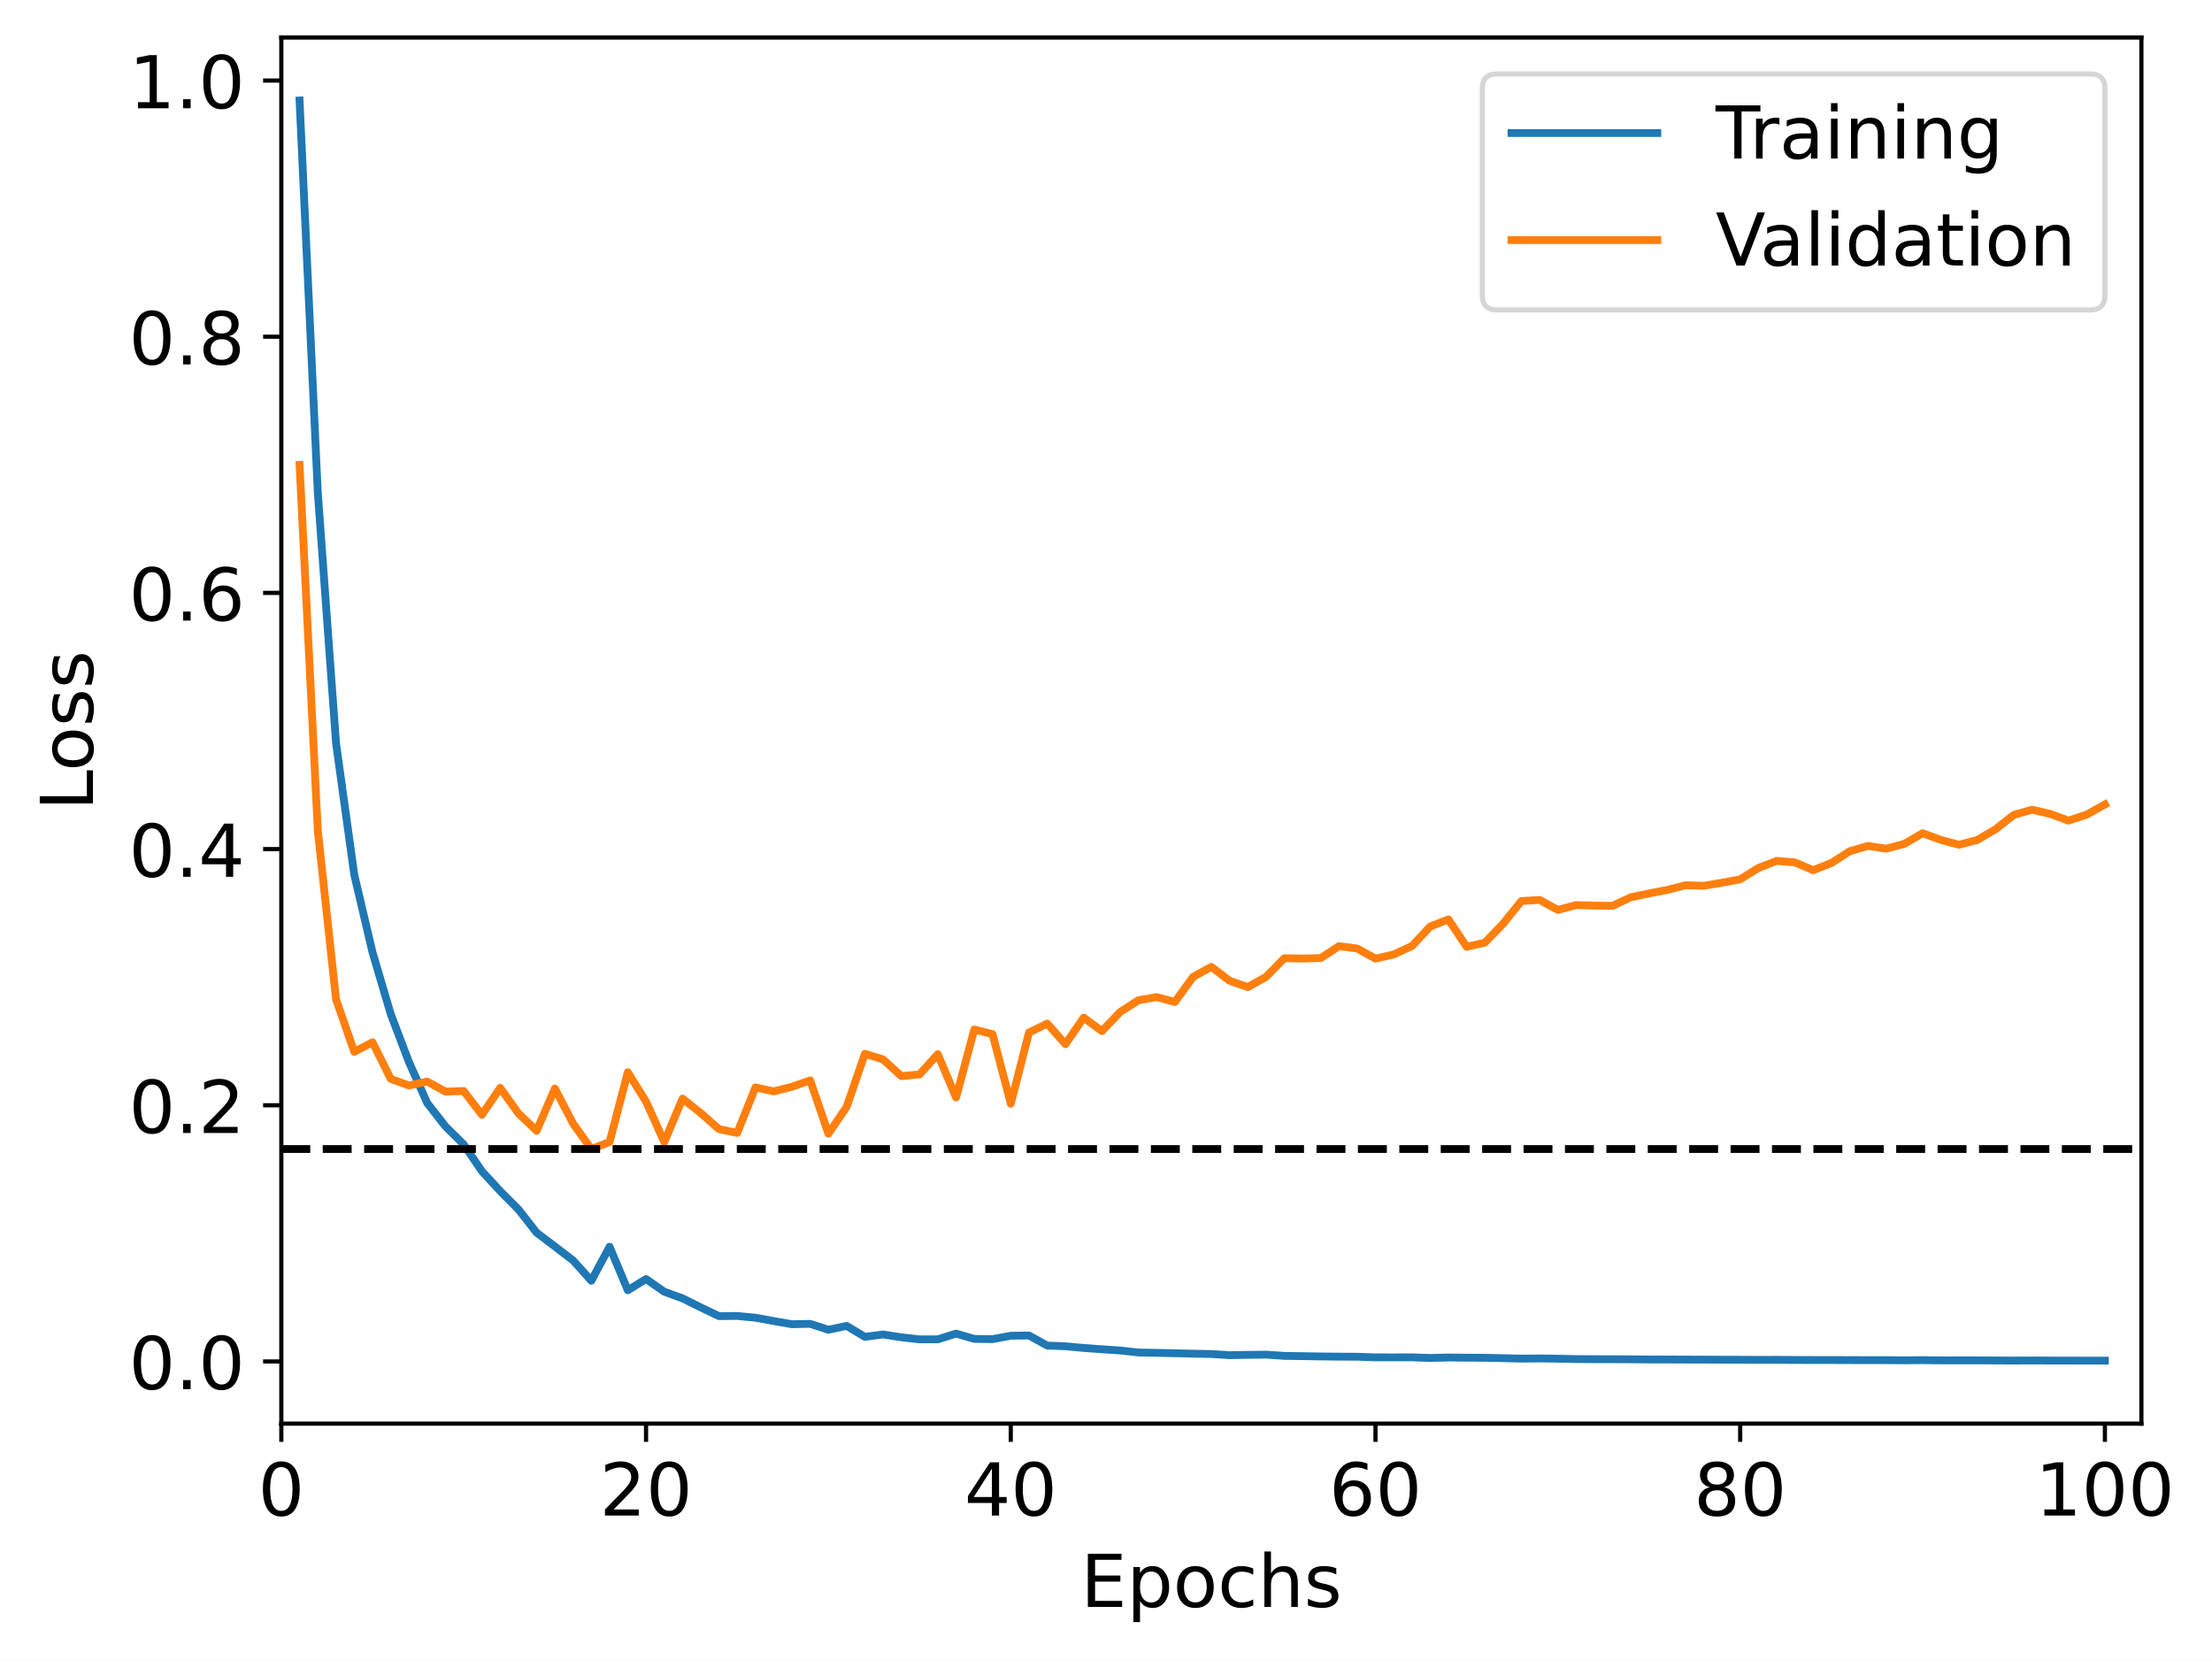
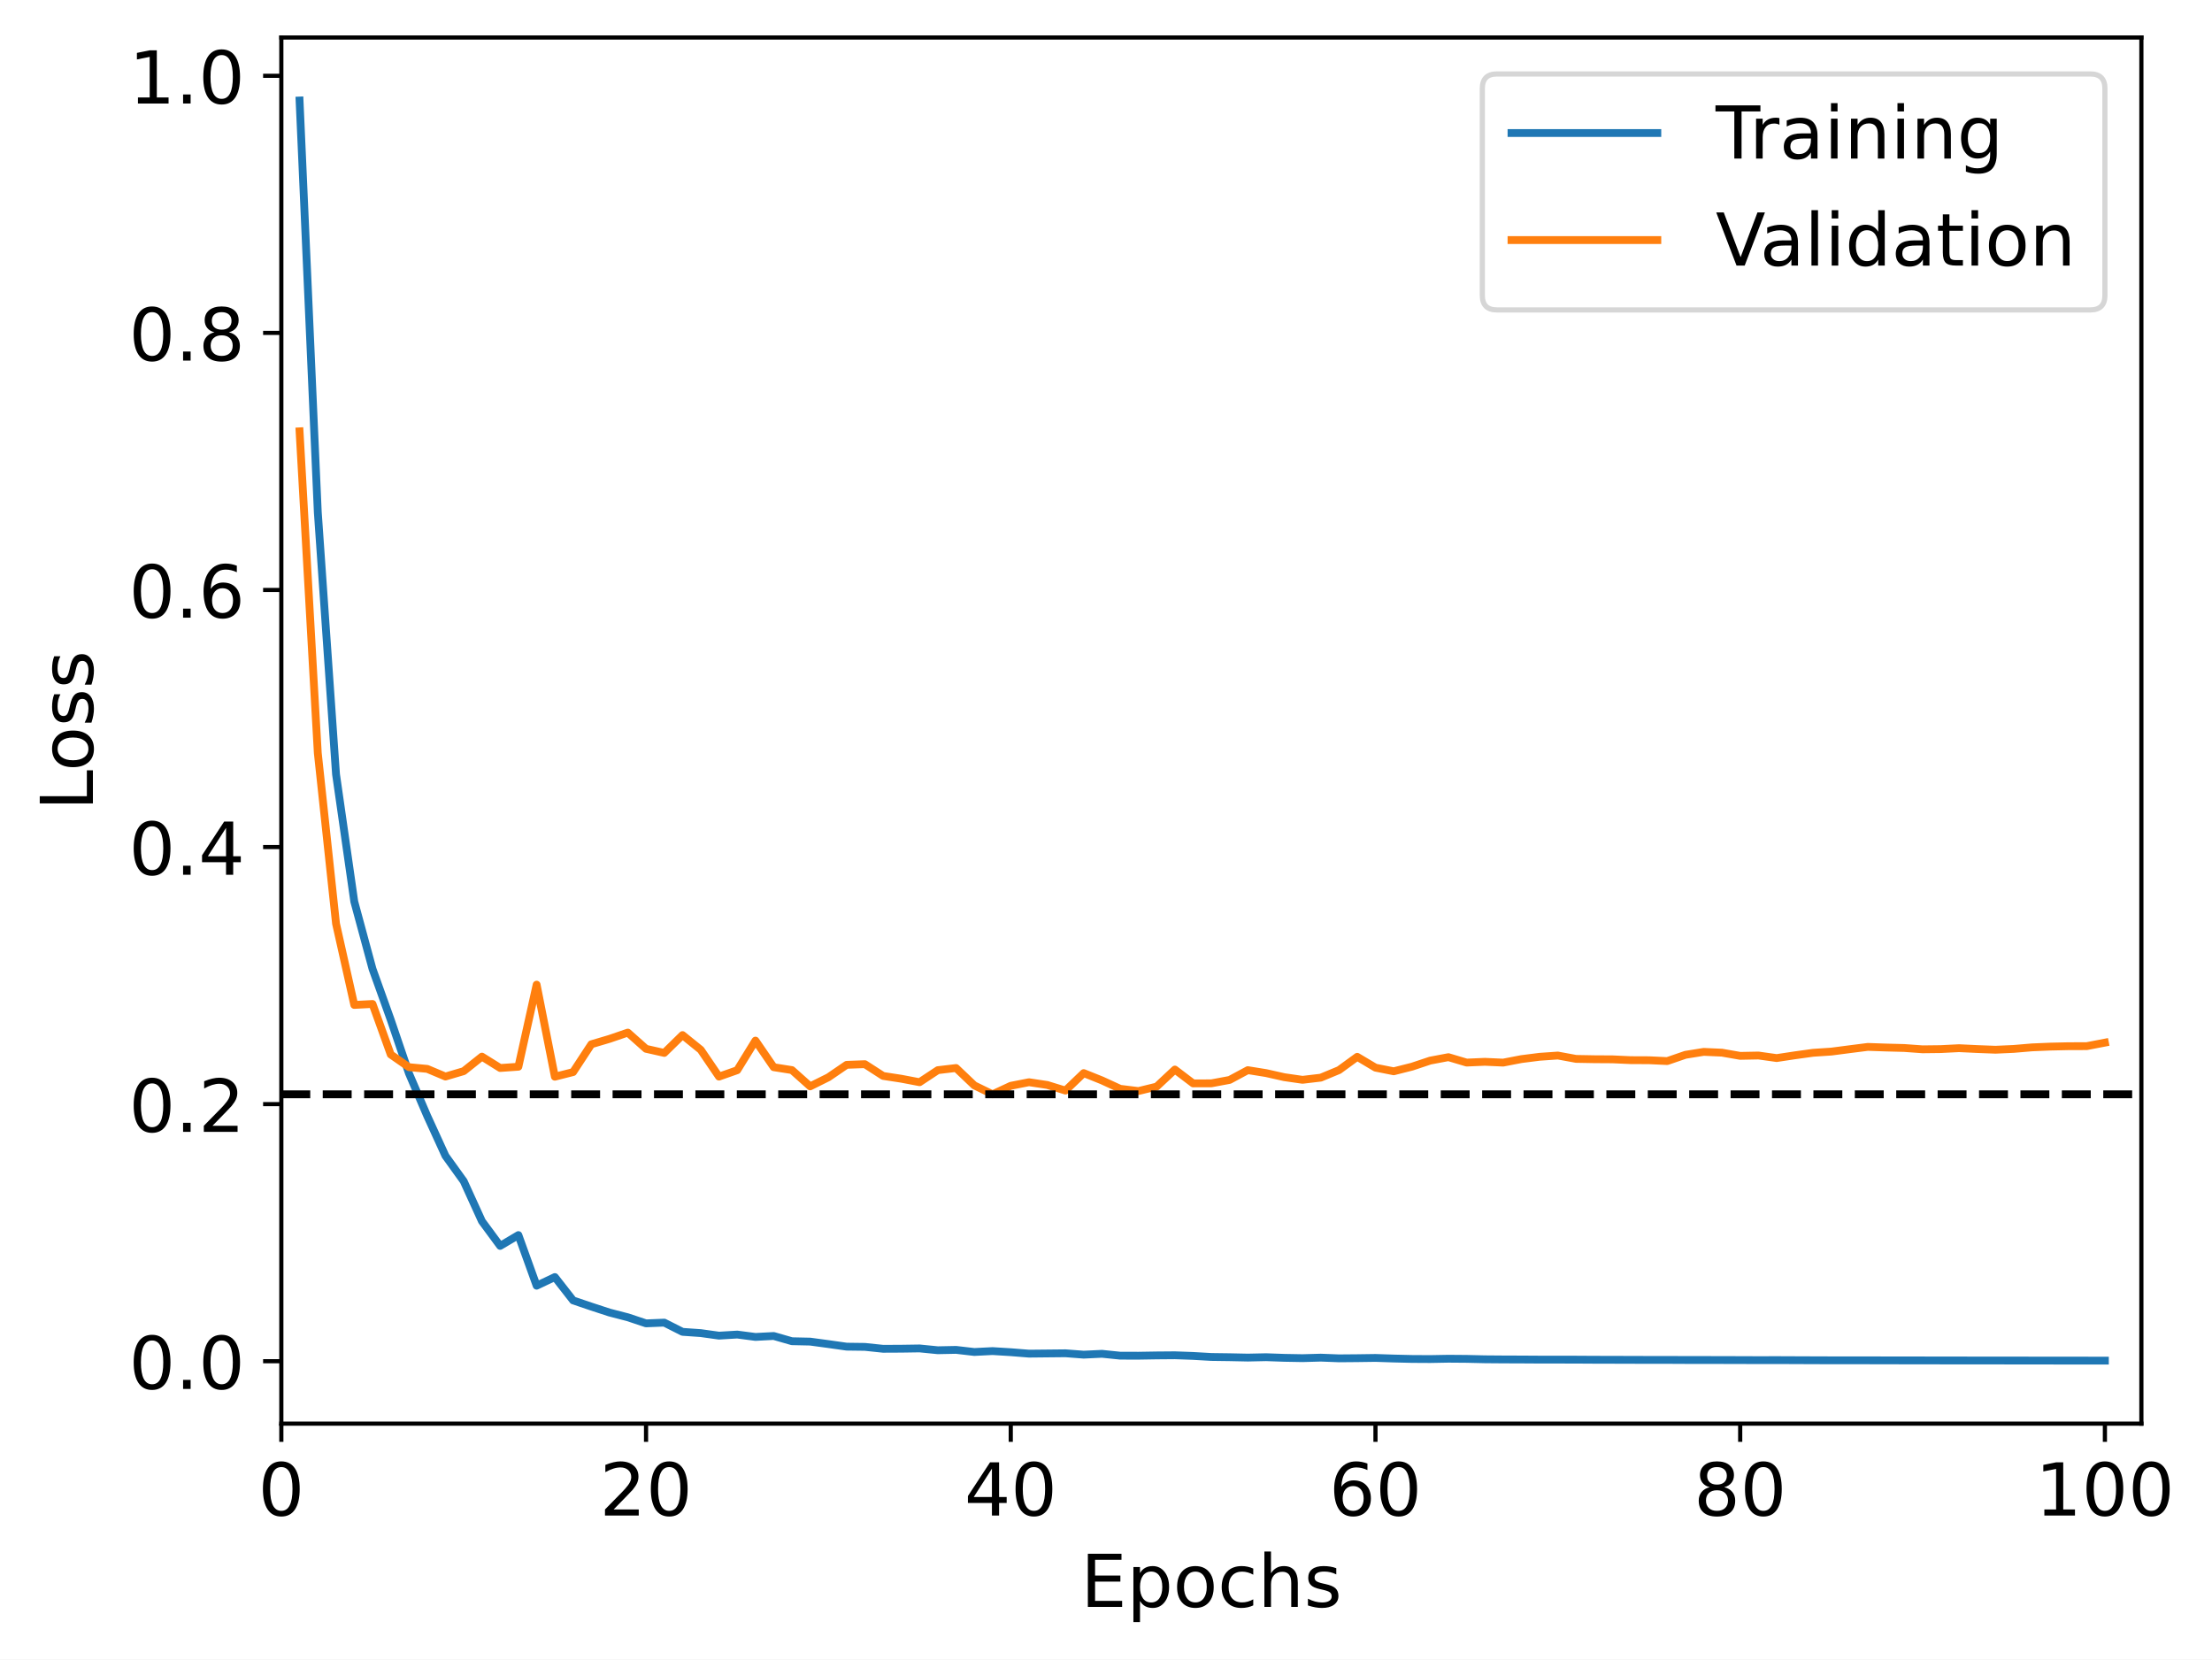
<svg xmlns="http://www.w3.org/2000/svg" xmlns:xlink="http://www.w3.org/1999/xlink" width="424.693pt" height="318.611pt" viewBox="0 0 424.693 318.611" version="1.1">
  <defs>
    <style type="text/css">*{stroke-linejoin: round; stroke-linecap: butt}</style>
  </defs>
  <g id="figure_1">
    <g id="patch_1">
      <path d="M 0 318.611  L 424.693 318.611  L 424.693 0  L 0 0  z " style="fill: #ffffff" />
    </g>
    <g id="axes_1">
      <g id="patch_2">
        <path d="M 54.014 273.312  L 411.134 273.312  L 411.134 7.2  L 54.014 7.2  z " style="fill: #ffffff" />
      </g>
      <g id="matplotlib.axis_1">
        <g id="xtick_1">
          <g id="line2d_1">
            <defs>
-               <path id="m32092dc4ea" d="M 0 0  L 0 3.5  " style="stroke: #000000; stroke-width: 0.8" />
-             </defs>
-             <g>
-               <use xlink:href="#m32092dc4ea" x="54.014" y="273.312" style="stroke: #000000; stroke-width: 0.8" />
+               <path id="mfb34cce5c9" d="M 0 0  L 0 3.5  " style="stroke: #000000; stroke-width: 0.8" />
+             </defs>
+             <g>
+               <use xlink:href="#mfb34cce5c9" x="54.014" y="273.312" style="stroke: #000000; stroke-width: 0.8" />
            </g>
          </g>
          <g id="text_1">
            <g transform="translate(49.56 290.9498) scale(0.14 -0.14)">
              <defs>
                <path id="DejaVuSans-30" d="M 2034 4250  Q 1547 4250 1301 3770  Q 1056 3291 1056 2328  Q 1056 1369 1301 889  Q 1547 409 2034 409  Q 2525 409 2770 889  Q 3016 1369 3016 2328  Q 3016 3291 2770 3770  Q 2525 4250 2034 4250  z M 2034 4750  Q 2819 4750 3233 4129  Q 3647 3509 3647 2328  Q 3647 1150 3233 529  Q 2819 -91 2034 -91  Q 1250 -91 836 529  Q 422 1150 422 2328  Q 422 3509 836 4129  Q 1250 4750 2034 4750  z " transform="scale(0.015625)" />
              </defs>
              <use xlink:href="#DejaVuSans-30" />
            </g>
          </g>
        </g>
        <g id="xtick_2">
          <g id="line2d_2">
            <g>
-               <use xlink:href="#m32092dc4ea" x="124.037" y="273.312" style="stroke: #000000; stroke-width: 0.8" />
+               <use xlink:href="#mfb34cce5c9" x="124.037" y="273.312" style="stroke: #000000; stroke-width: 0.8" />
            </g>
          </g>
          <g id="text_2">
            <g transform="translate(115.1298 290.9498) scale(0.14 -0.14)">
              <defs>
                <path id="DejaVuSans-32" d="M 1228 531  L 3431 531  L 3431 0  L 469 0  L 469 531  Q 828 903 1448 1529  Q 2069 2156 2228 2338  Q 2531 2678 2651 2914  Q 2772 3150 2772 3378  Q 2772 3750 2511 3984  Q 2250 4219 1831 4219  Q 1534 4219 1204 4116  Q 875 4013 500 3803  L 500 4441  Q 881 4594 1212 4672  Q 1544 4750 1819 4750  Q 2544 4750 2975 4387  Q 3406 4025 3406 3419  Q 3406 3131 3298 2873  Q 3191 2616 2906 2266  Q 2828 2175 2409 1742  Q 1991 1309 1228 531  z " transform="scale(0.015625)" />
              </defs>
              <use xlink:href="#DejaVuSans-32" />
              <use xlink:href="#DejaVuSans-30" x="63.623" />
            </g>
          </g>
        </g>
        <g id="xtick_3">
          <g id="line2d_3">
            <g>
-               <use xlink:href="#m32092dc4ea" x="194.061" y="273.312" style="stroke: #000000; stroke-width: 0.8" />
+               <use xlink:href="#mfb34cce5c9" x="194.061" y="273.312" style="stroke: #000000; stroke-width: 0.8" />
            </g>
          </g>
          <g id="text_3">
            <g transform="translate(185.1533 290.9498) scale(0.14 -0.14)">
              <defs>
                <path id="DejaVuSans-34" d="M 2419 4116  L 825 1625  L 2419 1625  L 2419 4116  z M 2253 4666  L 3047 4666  L 3047 1625  L 3713 1625  L 3713 1100  L 3047 1100  L 3047 0  L 2419 0  L 2419 1100  L 313 1100  L 313 1709  L 2253 4666  z " transform="scale(0.015625)" />
              </defs>
              <use xlink:href="#DejaVuSans-34" />
              <use xlink:href="#DejaVuSans-30" x="63.623" />
            </g>
          </g>
        </g>
        <g id="xtick_4">
          <g id="line2d_4">
            <g>
-               <use xlink:href="#m32092dc4ea" x="264.084" y="273.312" style="stroke: #000000; stroke-width: 0.8" />
+               <use xlink:href="#mfb34cce5c9" x="264.084" y="273.312" style="stroke: #000000; stroke-width: 0.8" />
            </g>
          </g>
          <g id="text_4">
            <g transform="translate(255.1768 290.9498) scale(0.14 -0.14)">
              <defs>
                <path id="DejaVuSans-36" d="M 2113 2584  Q 1688 2584 1439 2293  Q 1191 2003 1191 1497  Q 1191 994 1439 701  Q 1688 409 2113 409  Q 2538 409 2786 701  Q 3034 994 3034 1497  Q 3034 2003 2786 2293  Q 2538 2584 2113 2584  z M 3366 4563  L 3366 3988  Q 3128 4100 2886 4159  Q 2644 4219 2406 4219  Q 1781 4219 1451 3797  Q 1122 3375 1075 2522  Q 1259 2794 1537 2939  Q 1816 3084 2150 3084  Q 2853 3084 3261 2657  Q 3669 2231 3669 1497  Q 3669 778 3244 343  Q 2819 -91 2113 -91  Q 1303 -91 875 529  Q 447 1150 447 2328  Q 447 3434 972 4092  Q 1497 4750 2381 4750  Q 2619 4750 2861 4703  Q 3103 4656 3366 4563  z " transform="scale(0.015625)" />
              </defs>
              <use xlink:href="#DejaVuSans-36" />
              <use xlink:href="#DejaVuSans-30" x="63.623" />
            </g>
          </g>
        </g>
        <g id="xtick_5">
          <g id="line2d_5">
            <g>
-               <use xlink:href="#m32092dc4ea" x="334.108" y="273.312" style="stroke: #000000; stroke-width: 0.8" />
+               <use xlink:href="#mfb34cce5c9" x="334.108" y="273.312" style="stroke: #000000; stroke-width: 0.8" />
            </g>
          </g>
          <g id="text_5">
            <g transform="translate(325.2004 290.9498) scale(0.14 -0.14)">
              <defs>
                <path id="DejaVuSans-38" d="M 2034 2216  Q 1584 2216 1326 1975  Q 1069 1734 1069 1313  Q 1069 891 1326 650  Q 1584 409 2034 409  Q 2484 409 2743 651  Q 3003 894 3003 1313  Q 3003 1734 2745 1975  Q 2488 2216 2034 2216  z M 1403 2484  Q 997 2584 770 2862  Q 544 3141 544 3541  Q 544 4100 942 4425  Q 1341 4750 2034 4750  Q 2731 4750 3128 4425  Q 3525 4100 3525 3541  Q 3525 3141 3298 2862  Q 3072 2584 2669 2484  Q 3125 2378 3379 2068  Q 3634 1759 3634 1313  Q 3634 634 3220 271  Q 2806 -91 2034 -91  Q 1263 -91 848 271  Q 434 634 434 1313  Q 434 1759 690 2068  Q 947 2378 1403 2484  z M 1172 3481  Q 1172 3119 1398 2916  Q 1625 2713 2034 2713  Q 2441 2713 2670 2916  Q 2900 3119 2900 3481  Q 2900 3844 2670 4047  Q 2441 4250 2034 4250  Q 1625 4250 1398 4047  Q 1172 3844 1172 3481  z " transform="scale(0.015625)" />
              </defs>
              <use xlink:href="#DejaVuSans-38" />
              <use xlink:href="#DejaVuSans-30" x="63.623" />
            </g>
          </g>
        </g>
        <g id="xtick_6">
          <g id="line2d_6">
            <g>
-               <use xlink:href="#m32092dc4ea" x="404.131" y="273.312" style="stroke: #000000; stroke-width: 0.8" />
+               <use xlink:href="#mfb34cce5c9" x="404.131" y="273.312" style="stroke: #000000; stroke-width: 0.8" />
            </g>
          </g>
          <g id="text_6">
            <g transform="translate(390.7701 290.9498) scale(0.14 -0.14)">
              <defs>
                <path id="DejaVuSans-31" d="M 794 531  L 1825 531  L 1825 4091  L 703 3866  L 703 4441  L 1819 4666  L 2450 4666  L 2450 531  L 3481 531  L 3481 0  L 794 0  L 794 531  z " transform="scale(0.015625)" />
              </defs>
              <use xlink:href="#DejaVuSans-31" />
              <use xlink:href="#DejaVuSans-30" x="63.623" />
              <use xlink:href="#DejaVuSans-30" x="127.246" />
            </g>
          </g>
        </g>
        <g id="text_7">
          <g transform="translate(207.4919 308.4992) scale(0.14 -0.14)">
            <defs>
              <path id="DejaVuSans-45" d="M 628 4666  L 3578 4666  L 3578 4134  L 1259 4134  L 1259 2753  L 3481 2753  L 3481 2222  L 1259 2222  L 1259 531  L 3634 531  L 3634 0  L 628 0  L 628 4666  z " transform="scale(0.015625)" />
              <path id="DejaVuSans-70" d="M 1159 525  L 1159 -1331  L 581 -1331  L 581 3500  L 1159 3500  L 1159 2969  Q 1341 3281 1617 3432  Q 1894 3584 2278 3584  Q 2916 3584 3314 3078  Q 3713 2572 3713 1747  Q 3713 922 3314 415  Q 2916 -91 2278 -91  Q 1894 -91 1617 61  Q 1341 213 1159 525  z M 3116 1747  Q 3116 2381 2855 2742  Q 2594 3103 2138 3103  Q 1681 3103 1420 2742  Q 1159 2381 1159 1747  Q 1159 1113 1420 752  Q 1681 391 2138 391  Q 2594 391 2855 752  Q 3116 1113 3116 1747  z " transform="scale(0.015625)" />
              <path id="DejaVuSans-6f" d="M 1959 3097  Q 1497 3097 1228 2736  Q 959 2375 959 1747  Q 959 1119 1226 758  Q 1494 397 1959 397  Q 2419 397 2687 759  Q 2956 1122 2956 1747  Q 2956 2369 2687 2733  Q 2419 3097 1959 3097  z M 1959 3584  Q 2709 3584 3137 3096  Q 3566 2609 3566 1747  Q 3566 888 3137 398  Q 2709 -91 1959 -91  Q 1206 -91 779 398  Q 353 888 353 1747  Q 353 2609 779 3096  Q 1206 3584 1959 3584  z " transform="scale(0.015625)" />
              <path id="DejaVuSans-63" d="M 3122 3366  L 3122 2828  Q 2878 2963 2633 3030  Q 2388 3097 2138 3097  Q 1578 3097 1268 2742  Q 959 2388 959 1747  Q 959 1106 1268 751  Q 1578 397 2138 397  Q 2388 397 2633 464  Q 2878 531 3122 666  L 3122 134  Q 2881 22 2623 -34  Q 2366 -91 2075 -91  Q 1284 -91 818 406  Q 353 903 353 1747  Q 353 2603 823 3093  Q 1294 3584 2113 3584  Q 2378 3584 2631 3529  Q 2884 3475 3122 3366  z " transform="scale(0.015625)" />
              <path id="DejaVuSans-68" d="M 3513 2113  L 3513 0  L 2938 0  L 2938 2094  Q 2938 2591 2744 2837  Q 2550 3084 2163 3084  Q 1697 3084 1428 2787  Q 1159 2491 1159 1978  L 1159 0  L 581 0  L 581 4863  L 1159 4863  L 1159 2956  Q 1366 3272 1645 3428  Q 1925 3584 2291 3584  Q 2894 3584 3203 3211  Q 3513 2838 3513 2113  z " transform="scale(0.015625)" />
              <path id="DejaVuSans-73" d="M 2834 3397  L 2834 2853  Q 2591 2978 2328 3040  Q 2066 3103 1784 3103  Q 1356 3103 1142 2972  Q 928 2841 928 2578  Q 928 2378 1081 2264  Q 1234 2150 1697 2047  L 1894 2003  Q 2506 1872 2764 1633  Q 3022 1394 3022 966  Q 3022 478 2636 193  Q 2250 -91 1575 -91  Q 1294 -91 989 -36  Q 684 19 347 128  L 347 722  Q 666 556 975 473  Q 1284 391 1588 391  Q 1994 391 2212 530  Q 2431 669 2431 922  Q 2431 1156 2273 1281  Q 2116 1406 1581 1522  L 1381 1569  Q 847 1681 609 1914  Q 372 2147 372 2553  Q 372 3047 722 3315  Q 1072 3584 1716 3584  Q 2034 3584 2315 3537  Q 2597 3491 2834 3397  z " transform="scale(0.015625)" />
            </defs>
            <use xlink:href="#DejaVuSans-45" />
            <use xlink:href="#DejaVuSans-70" x="63.184" />
            <use xlink:href="#DejaVuSans-6f" x="126.66" />
            <use xlink:href="#DejaVuSans-63" x="187.842" />
            <use xlink:href="#DejaVuSans-68" x="242.822" />
            <use xlink:href="#DejaVuSans-73" x="306.201" />
          </g>
        </g>
      </g>
      <g id="matplotlib.axis_2">
        <g id="ytick_1">
          <g id="line2d_7">
            <defs>
-               <path id="m9c7ccdd0a0" d="M 0 0  L -3.5 0  " style="stroke: #000000; stroke-width: 0.8" />
-             </defs>
-             <g>
-               <use xlink:href="#m9c7ccdd0a0" x="54.014" y="261.373" style="stroke: #000000; stroke-width: 0.8" />
+               <path id="ma4da63df6d" d="M 0 0  L -3.5 0  " style="stroke: #000000; stroke-width: 0.8" />
+             </defs>
+             <g>
+               <use xlink:href="#ma4da63df6d" x="54.014" y="261.329" style="stroke: #000000; stroke-width: 0.8" />
            </g>
          </g>
          <g id="text_8">
-             <g transform="translate(24.74938 266.6916) scale(0.14 -0.14)">
+             <g transform="translate(24.74938 266.6479) scale(0.14 -0.14)">
              <defs>
                <path id="DejaVuSans-2e" d="M 684 794  L 1344 794  L 1344 0  L 684 0  L 684 794  z " transform="scale(0.015625)" />
              </defs>
              <use xlink:href="#DejaVuSans-30" />
              <use xlink:href="#DejaVuSans-2e" x="63.623" />
              <use xlink:href="#DejaVuSans-30" x="95.41" />
            </g>
          </g>
        </g>
        <g id="ytick_2">
          <g id="line2d_8">
            <g>
-               <use xlink:href="#m9c7ccdd0a0" x="54.014" y="212.191" style="stroke: #000000; stroke-width: 0.8" />
+               <use xlink:href="#ma4da63df6d" x="54.014" y="211.974" style="stroke: #000000; stroke-width: 0.8" />
            </g>
          </g>
          <g id="text_9">
-             <g transform="translate(24.74938 217.5095) scale(0.14 -0.14)">
+             <g transform="translate(24.74938 217.2924) scale(0.14 -0.14)">
              <use xlink:href="#DejaVuSans-30" />
              <use xlink:href="#DejaVuSans-2e" x="63.623" />
              <use xlink:href="#DejaVuSans-32" x="95.41" />
            </g>
          </g>
        </g>
        <g id="ytick_3">
          <g id="line2d_9">
            <g>
-               <use xlink:href="#m9c7ccdd0a0" x="54.014" y="163.009" style="stroke: #000000; stroke-width: 0.8" />
+               <use xlink:href="#ma4da63df6d" x="54.014" y="162.618" style="stroke: #000000; stroke-width: 0.8" />
            </g>
          </g>
          <g id="text_10">
-             <g transform="translate(24.74938 168.3275) scale(0.14 -0.14)">
+             <g transform="translate(24.74938 167.9369) scale(0.14 -0.14)">
              <use xlink:href="#DejaVuSans-30" />
              <use xlink:href="#DejaVuSans-2e" x="63.623" />
              <use xlink:href="#DejaVuSans-34" x="95.41" />
            </g>
          </g>
        </g>
        <g id="ytick_4">
          <g id="line2d_10">
            <g>
-               <use xlink:href="#m9c7ccdd0a0" x="54.014" y="113.827" style="stroke: #000000; stroke-width: 0.8" />
+               <use xlink:href="#ma4da63df6d" x="54.014" y="113.262" style="stroke: #000000; stroke-width: 0.8" />
            </g>
          </g>
          <g id="text_11">
-             <g transform="translate(24.74938 119.1454) scale(0.14 -0.14)">
+             <g transform="translate(24.74938 118.5814) scale(0.14 -0.14)">
              <use xlink:href="#DejaVuSans-30" />
              <use xlink:href="#DejaVuSans-2e" x="63.623" />
              <use xlink:href="#DejaVuSans-36" x="95.41" />
            </g>
          </g>
        </g>
        <g id="ytick_5">
          <g id="line2d_11">
            <g>
-               <use xlink:href="#m9c7ccdd0a0" x="54.014" y="64.644" style="stroke: #000000; stroke-width: 0.8" />
+               <use xlink:href="#ma4da63df6d" x="54.014" y="63.907" style="stroke: #000000; stroke-width: 0.8" />
            </g>
          </g>
          <g id="text_12">
-             <g transform="translate(24.74938 69.9634) scale(0.14 -0.14)">
+             <g transform="translate(24.74938 69.22584) scale(0.14 -0.14)">
              <use xlink:href="#DejaVuSans-30" />
              <use xlink:href="#DejaVuSans-2e" x="63.623" />
              <use xlink:href="#DejaVuSans-38" x="95.41" />
            </g>
          </g>
        </g>
        <g id="ytick_6">
          <g id="line2d_12">
            <g>
-               <use xlink:href="#m9c7ccdd0a0" x="54.014" y="15.462" style="stroke: #000000; stroke-width: 0.8" />
+               <use xlink:href="#ma4da63df6d" x="54.014" y="14.551" style="stroke: #000000; stroke-width: 0.8" />
            </g>
          </g>
          <g id="text_13">
-             <g transform="translate(24.74938 20.78135) scale(0.14 -0.14)">
+             <g transform="translate(24.74938 19.87031) scale(0.14 -0.14)">
              <use xlink:href="#DejaVuSans-31" />
              <use xlink:href="#DejaVuSans-2e" x="63.623" />
              <use xlink:href="#DejaVuSans-30" x="95.41" />
            </g>
          </g>
        </g>
        <g id="text_14">
          <g transform="translate(17.83781 155.6101) rotate(-90) scale(0.14 -0.14)">
            <defs>
              <path id="DejaVuSans-4c" d="M 628 4666  L 1259 4666  L 1259 531  L 3531 531  L 3531 0  L 628 0  L 628 4666  z " transform="scale(0.015625)" />
            </defs>
            <use xlink:href="#DejaVuSans-4c" />
            <use xlink:href="#DejaVuSans-6f" x="53.963" />
            <use xlink:href="#DejaVuSans-73" x="115.145" />
            <use xlink:href="#DejaVuSans-73" x="167.244" />
          </g>
        </g>
      </g>
      <g id="line2d_13">
-         <path d="M 57.515 19.296  L 61.016 94.553  L 64.517 142.669  L 68.018 167.939  L 71.52 182.838  L 75.021 194.684  L 78.522 203.904  L 82.023 211.753  L 85.524 216.243  L 89.026 219.707  L 92.527 224.861  L 96.028 228.657  L 99.529 232.175  L 103.03 236.65  L 106.531 239.298  L 110.033 241.986  L 113.534 245.879  L 117.035 239.352  L 120.536 247.704  L 124.037 245.551  L 127.538 247.989  L 131.04 249.262  L 134.541 250.998  L 138.042 252.672  L 141.543 252.639  L 145.044 252.976  L 148.546 253.619  L 152.047 254.227  L 155.548 254.149  L 159.049 255.291  L 162.55 254.549  L 166.051 256.649  L 169.553 256.195  L 173.054 256.736  L 176.555 257.13  L 180.056 257.127  L 183.557 256.026  L 187.058 257.044  L 190.56 257.09  L 194.061 256.437  L 197.562 256.393  L 201.063 258.324  L 204.564 258.457  L 208.066 258.783  L 211.567 259.036  L 215.068 259.269  L 218.569 259.653  L 222.07 259.723  L 225.571 259.795  L 229.073 259.882  L 232.574 259.946  L 236.075 260.167  L 239.576 260.104  L 243.077 260.067  L 246.578 260.302  L 250.08 260.356  L 253.581 260.413  L 257.082 260.451  L 260.583 260.467  L 264.084 260.587  L 267.586 260.589  L 271.087 260.583  L 274.588 260.704  L 278.089 260.614  L 281.59 260.653  L 285.091 260.67  L 288.593 260.743  L 292.094 260.833  L 295.595 260.796  L 299.096 260.841  L 302.597 260.916  L 306.098 260.938  L 309.6 260.942  L 313.101 260.96  L 316.602 260.994  L 320.103 260.997  L 323.604 261.016  L 327.106 261.022  L 330.607 261.042  L 334.108 261.053  L 337.609 261.073  L 341.11 261.06  L 344.611 261.09  L 348.113 261.098  L 351.614 261.102  L 355.115 261.113  L 358.616 261.127  L 362.117 261.126  L 365.618 261.152  L 369.12 261.12  L 372.621 261.169  L 376.122 261.163  L 379.623 261.165  L 383.124 261.187  L 386.626 261.203  L 390.127 261.184  L 393.628 261.201  L 397.129 261.205  L 400.63 261.216  L 404.131 261.216  " clip-path="url(#p2ae5d88056)" style="fill: none; stroke: #1f77b4; stroke-width: 1.5; stroke-linecap: square" />
+         <path d="M 57.515 19.296  L 61.016 98.339  L 64.517 148.651  L 68.018 173.082  L 71.52 186.02  L 75.021 195.784  L 78.522 206.08  L 82.023 214.238  L 85.524 221.896  L 89.026 226.763  L 92.527 234.447  L 96.028 239.19  L 99.529 237.115  L 103.03 246.829  L 106.531 245.172  L 110.033 249.654  L 113.534 250.843  L 117.035 251.987  L 120.536 252.894  L 124.037 254.061  L 127.538 253.92  L 131.04 255.689  L 134.541 255.932  L 138.042 256.42  L 141.543 256.21  L 145.044 256.667  L 148.546 256.484  L 152.047 257.49  L 155.548 257.566  L 159.049 258.038  L 162.55 258.532  L 166.051 258.576  L 169.553 258.944  L 173.054 258.927  L 176.555 258.874  L 180.056 259.222  L 183.557 259.152  L 187.058 259.557  L 190.56 259.382  L 194.061 259.596  L 197.562 259.875  L 201.063 259.84  L 204.564 259.804  L 208.066 260.07  L 211.567 259.905  L 215.068 260.264  L 218.569 260.272  L 222.07 260.215  L 225.571 260.186  L 229.073 260.312  L 232.574 260.513  L 236.075 260.56  L 239.576 260.632  L 243.077 260.557  L 246.578 260.68  L 250.08 260.742  L 253.581 260.642  L 257.082 260.777  L 260.583 260.747  L 264.084 260.698  L 267.586 260.812  L 271.087 260.895  L 274.588 260.915  L 278.089 260.851  L 281.59 260.879  L 285.091 260.959  L 288.593 260.987  L 292.094 260.999  L 295.595 261.021  L 299.096 261.023  L 302.597 261.029  L 306.098 261.05  L 309.6 261.058  L 313.101 261.068  L 316.602 261.079  L 320.103 261.077  L 323.604 261.094  L 327.106 261.094  L 330.607 261.104  L 334.108 261.111  L 337.609 261.125  L 341.11 261.117  L 344.611 261.132  L 348.113 261.146  L 351.614 261.157  L 355.115 261.16  L 358.616 261.16  L 362.117 261.168  L 365.618 261.174  L 369.12 261.176  L 372.621 261.184  L 376.122 261.184  L 379.623 261.194  L 383.124 261.194  L 386.626 261.196  L 390.127 261.201  L 393.628 261.206  L 397.129 261.208  L 400.63 261.211  L 404.131 261.216  " clip-path="url(#p664f3f795d)" style="fill: none; stroke: #1f77b4; stroke-width: 1.5; stroke-linecap: square" />
      </g>
      <g id="line2d_14">
-         <path d="M 57.515 89.241  L 61.016 159.438  L 64.517 191.853  L 68.018 201.924  L 71.52 200.095  L 75.021 207.124  L 78.522 208.396  L 82.023 207.64  L 85.524 209.57  L 89.026 209.454  L 92.527 214.025  L 96.028 208.854  L 99.529 213.744  L 103.03 217.091  L 106.531 208.971  L 110.033 215.719  L 113.534 220.588  L 117.035 219.242  L 120.536 205.853  L 124.037 211.483  L 127.538 219.253  L 131.04 210.918  L 134.541 213.689  L 138.042 216.772  L 141.543 217.499  L 145.044 208.759  L 148.546 209.521  L 152.047 208.639  L 155.548 207.415  L 159.049 217.642  L 162.55 212.506  L 166.051 202.308  L 169.553 203.395  L 173.054 206.595  L 176.555 206.269  L 180.056 202.377  L 183.557 210.701  L 187.058 197.652  L 190.56 198.535  L 194.061 211.893  L 197.562 198.232  L 201.063 196.511  L 204.564 200.461  L 208.066 195.362  L 211.567 197.95  L 215.068 194.282  L 218.569 192.029  L 222.07 191.417  L 225.571 192.365  L 229.073 187.539  L 232.574 185.621  L 236.075 188.295  L 239.576 189.503  L 243.077 187.539  L 246.578 183.959  L 250.08 184.026  L 253.581 183.926  L 257.082 181.645  L 260.583 182.1  L 264.084 184.035  L 267.586 183.239  L 271.087 181.624  L 274.588 177.876  L 278.089 176.504  L 281.59 181.772  L 285.091 180.971  L 288.593 177.329  L 292.094 172.984  L 295.595 172.771  L 299.096 174.682  L 302.597 173.766  L 306.098 173.862  L 309.6 173.9  L 313.101 172.261  L 316.602 171.52  L 320.103 170.845  L 323.604 169.95  L 327.106 170.051  L 330.607 169.469  L 334.108 168.809  L 337.609 166.632  L 341.11 165.279  L 344.611 165.563  L 348.113 167.055  L 351.614 165.692  L 355.115 163.433  L 358.616 162.408  L 362.117 162.935  L 365.618 162.01  L 369.12 159.964  L 372.621 161.248  L 376.122 162.173  L 379.623 161.264  L 383.124 159.205  L 386.626 156.453  L 390.127 155.45  L 393.628 156.251  L 397.129 157.549  L 400.63 156.39  L 404.131 154.443  " clip-path="url(#p2ae5d88056)" style="fill: none; stroke: #ff7f0e; stroke-width: 1.5; stroke-linecap: square" />
+         <path d="M 57.515 82.808  L 61.016 144.569  L 64.517 177.317  L 68.018 192.928  L 71.52 192.746  L 75.021 202.445  L 78.522 204.88  L 82.023 205.203  L 85.524 206.675  L 89.026 205.643  L 92.527 202.852  L 96.028 205.036  L 99.529 204.793  L 103.03 189.037  L 106.531 206.709  L 110.033 205.82  L 113.534 200.48  L 117.035 199.441  L 120.536 198.24  L 124.037 201.353  L 127.538 202.141  L 131.04 198.715  L 134.541 201.543  L 138.042 206.69  L 141.543 205.459  L 145.044 199.777  L 148.546 204.883  L 152.047 205.436  L 155.548 208.56  L 159.049 206.82  L 162.55 204.428  L 166.051 204.301  L 169.553 206.56  L 173.054 207.098  L 176.555 207.765  L 180.056 205.452  L 183.557 205.04  L 187.058 208.373  L 190.56 210.086  L 194.061 208.454  L 197.562 207.768  L 201.063 208.292  L 204.564 209.371  L 208.066 206.015  L 211.567 207.42  L 215.068 209.029  L 218.569 209.462  L 222.07 208.609  L 225.571 205.336  L 229.073 207.99  L 232.574 207.98  L 236.075 207.327  L 239.576 205.449  L 243.077 206.013  L 246.578 206.799  L 250.08 207.304  L 253.581 206.891  L 257.082 205.439  L 260.583 202.889  L 264.084 204.971  L 267.586 205.668  L 271.087 204.784  L 274.588 203.617  L 278.089 202.957  L 281.59 203.997  L 285.091 203.848  L 288.593 204.004  L 292.094 203.328  L 295.595 202.885  L 299.096 202.642  L 302.597 203.288  L 306.098 203.351  L 309.6 203.372  L 313.101 203.53  L 316.602 203.545  L 320.103 203.707  L 323.604 202.502  L 327.106 201.94  L 330.607 202.093  L 334.108 202.706  L 337.609 202.638  L 341.11 203.13  L 344.611 202.6  L 348.113 202.117  L 351.614 201.886  L 355.115 201.43  L 358.616 200.986  L 362.117 201.105  L 365.618 201.195  L 369.12 201.449  L 372.621 201.408  L 376.122 201.231  L 379.623 201.397  L 383.124 201.53  L 386.626 201.373  L 390.127 201.076  L 393.628 200.929  L 397.129 200.851  L 400.63 200.841  L 404.131 200.168  " clip-path="url(#p664f3f795d)" style="fill: none; stroke: #ff7f0e; stroke-width: 1.5; stroke-linecap: square" />
      </g>
      <g id="line2d_15">
-         <path d="M 54.014 220.588  L 411.134 220.588  " clip-path="url(#p2ae5d88056)" style="fill: none; stroke-dasharray: 5.55,2.4; stroke-dashoffset: 0; stroke: #000000; stroke-width: 1.5" />
+         <path d="M 54.014 210.086  L 411.134 210.086  " clip-path="url(#p664f3f795d)" style="fill: none; stroke-dasharray: 5.55,2.4; stroke-dashoffset: 0; stroke: #000000; stroke-width: 1.5" />
      </g>
      <g id="patch_3">
        <path d="M 54.014 273.312  L 54.014 7.2  " style="fill: none; stroke: #000000; stroke-width: 0.8; stroke-linejoin: miter; stroke-linecap: square" />
      </g>
      <g id="patch_4">
        <path d="M 411.134 273.312  L 411.134 7.2  " style="fill: none; stroke: #000000; stroke-width: 0.8; stroke-linejoin: miter; stroke-linecap: square" />
      </g>
      <g id="patch_5">
        <path d="M 54.014 273.312  L 411.134 273.312  " style="fill: none; stroke: #000000; stroke-width: 0.8; stroke-linejoin: miter; stroke-linecap: square" />
      </g>
      <g id="patch_6">
        <path d="M 54.014 7.2  L 411.134 7.2  " style="fill: none; stroke: #000000; stroke-width: 0.8; stroke-linejoin: miter; stroke-linecap: square" />
      </g>
      <g id="legend_1">
        <g id="patch_7">
          <path d="M 287.4 59.499  L 401.334 59.499  Q 404.134 59.499 404.134 56.699  L 404.134 17  Q 404.134 14.2 401.334 14.2  L 287.4 14.2  Q 284.6 14.2 284.6 17  L 284.6 56.699  Q 284.6 59.499 287.4 59.499  z " style="fill: #ffffff; opacity: 0.8; stroke: #cccccc; stroke-linejoin: miter" />
        </g>
        <g id="line2d_16">
          <path d="M 290.2 25.538  L 304.2 25.538  L 318.2 25.538  " style="fill: none; stroke: #1f77b4; stroke-width: 1.5; stroke-linecap: square" />
        </g>
        <g id="text_15">
          <g transform="translate(329.4 30.43781) scale(0.14 -0.14)">
            <defs>
              <path id="DejaVuSans-54" d="M -19 4666  L 3928 4666  L 3928 4134  L 2272 4134  L 2272 0  L 1638 0  L 1638 4134  L -19 4134  L -19 4666  z " transform="scale(0.015625)" />
              <path id="DejaVuSans-72" d="M 2631 2963  Q 2534 3019 2420 3045  Q 2306 3072 2169 3072  Q 1681 3072 1420 2755  Q 1159 2438 1159 1844  L 1159 0  L 581 0  L 581 3500  L 1159 3500  L 1159 2956  Q 1341 3275 1631 3429  Q 1922 3584 2338 3584  Q 2397 3584 2469 3576  Q 2541 3569 2628 3553  L 2631 2963  z " transform="scale(0.015625)" />
              <path id="DejaVuSans-61" d="M 2194 1759  Q 1497 1759 1228 1600  Q 959 1441 959 1056  Q 959 750 1161 570  Q 1363 391 1709 391  Q 2188 391 2477 730  Q 2766 1069 2766 1631  L 2766 1759  L 2194 1759  z M 3341 1997  L 3341 0  L 2766 0  L 2766 531  Q 2569 213 2275 61  Q 1981 -91 1556 -91  Q 1019 -91 701 211  Q 384 513 384 1019  Q 384 1609 779 1909  Q 1175 2209 1959 2209  L 2766 2209  L 2766 2266  Q 2766 2663 2505 2880  Q 2244 3097 1772 3097  Q 1472 3097 1187 3025  Q 903 2953 641 2809  L 641 3341  Q 956 3463 1253 3523  Q 1550 3584 1831 3584  Q 2591 3584 2966 3190  Q 3341 2797 3341 1997  z " transform="scale(0.015625)" />
              <path id="DejaVuSans-69" d="M 603 3500  L 1178 3500  L 1178 0  L 603 0  L 603 3500  z M 603 4863  L 1178 4863  L 1178 4134  L 603 4134  L 603 4863  z " transform="scale(0.015625)" />
              <path id="DejaVuSans-6e" d="M 3513 2113  L 3513 0  L 2938 0  L 2938 2094  Q 2938 2591 2744 2837  Q 2550 3084 2163 3084  Q 1697 3084 1428 2787  Q 1159 2491 1159 1978  L 1159 0  L 581 0  L 581 3500  L 1159 3500  L 1159 2956  Q 1366 3272 1645 3428  Q 1925 3584 2291 3584  Q 2894 3584 3203 3211  Q 3513 2838 3513 2113  z " transform="scale(0.015625)" />
              <path id="DejaVuSans-67" d="M 2906 1791  Q 2906 2416 2648 2759  Q 2391 3103 1925 3103  Q 1463 3103 1205 2759  Q 947 2416 947 1791  Q 947 1169 1205 825  Q 1463 481 1925 481  Q 2391 481 2648 825  Q 2906 1169 2906 1791  z M 3481 434  Q 3481 -459 3084 -895  Q 2688 -1331 1869 -1331  Q 1566 -1331 1297 -1286  Q 1028 -1241 775 -1147  L 775 -588  Q 1028 -725 1275 -790  Q 1522 -856 1778 -856  Q 2344 -856 2625 -561  Q 2906 -266 2906 331  L 2906 616  Q 2728 306 2450 153  Q 2172 0 1784 0  Q 1141 0 747 490  Q 353 981 353 1791  Q 353 2603 747 3093  Q 1141 3584 1784 3584  Q 2172 3584 2450 3431  Q 2728 3278 2906 2969  L 2906 3500  L 3481 3500  L 3481 434  z " transform="scale(0.015625)" />
            </defs>
            <use xlink:href="#DejaVuSans-54" />
            <use xlink:href="#DejaVuSans-72" x="46.334" />
            <use xlink:href="#DejaVuSans-61" x="87.447" />
            <use xlink:href="#DejaVuSans-69" x="148.727" />
            <use xlink:href="#DejaVuSans-6e" x="176.51" />
            <use xlink:href="#DejaVuSans-69" x="239.889" />
            <use xlink:href="#DejaVuSans-6e" x="267.672" />
            <use xlink:href="#DejaVuSans-67" x="331.051" />
          </g>
        </g>
        <g id="line2d_17">
          <path d="M 290.2 46.087  L 304.2 46.087  L 318.2 46.087  " style="fill: none; stroke: #ff7f0e; stroke-width: 1.5; stroke-linecap: square" />
        </g>
        <g id="text_16">
          <g transform="translate(329.4 50.98719) scale(0.14 -0.14)">
            <defs>
              <path id="DejaVuSans-56" d="M 1831 0  L 50 4666  L 709 4666  L 2188 738  L 3669 4666  L 4325 4666  L 2547 0  L 1831 0  z " transform="scale(0.015625)" />
              <path id="DejaVuSans-6c" d="M 603 4863  L 1178 4863  L 1178 0  L 603 0  L 603 4863  z " transform="scale(0.015625)" />
              <path id="DejaVuSans-64" d="M 2906 2969  L 2906 4863  L 3481 4863  L 3481 0  L 2906 0  L 2906 525  Q 2725 213 2448 61  Q 2172 -91 1784 -91  Q 1150 -91 751 415  Q 353 922 353 1747  Q 353 2572 751 3078  Q 1150 3584 1784 3584  Q 2172 3584 2448 3432  Q 2725 3281 2906 2969  z M 947 1747  Q 947 1113 1208 752  Q 1469 391 1925 391  Q 2381 391 2643 752  Q 2906 1113 2906 1747  Q 2906 2381 2643 2742  Q 2381 3103 1925 3103  Q 1469 3103 1208 2742  Q 947 2381 947 1747  z " transform="scale(0.015625)" />
              <path id="DejaVuSans-74" d="M 1172 4494  L 1172 3500  L 2356 3500  L 2356 3053  L 1172 3053  L 1172 1153  Q 1172 725 1289 603  Q 1406 481 1766 481  L 2356 481  L 2356 0  L 1766 0  Q 1100 0 847 248  Q 594 497 594 1153  L 594 3053  L 172 3053  L 172 3500  L 594 3500  L 594 4494  L 1172 4494  z " transform="scale(0.015625)" />
            </defs>
            <use xlink:href="#DejaVuSans-56" />
            <use xlink:href="#DejaVuSans-61" x="60.658" />
            <use xlink:href="#DejaVuSans-6c" x="121.938" />
            <use xlink:href="#DejaVuSans-69" x="149.721" />
            <use xlink:href="#DejaVuSans-64" x="177.504" />
            <use xlink:href="#DejaVuSans-61" x="240.98" />
            <use xlink:href="#DejaVuSans-74" x="302.26" />
            <use xlink:href="#DejaVuSans-69" x="341.469" />
            <use xlink:href="#DejaVuSans-6f" x="369.252" />
            <use xlink:href="#DejaVuSans-6e" x="430.434" />
          </g>
        </g>
      </g>
    </g>
  </g>
  <defs>
-     <clipPath id="p2ae5d88056">
+     <clipPath id="p664f3f795d">
      <rect x="54.014" y="7.2" width="357.12" height="266.112" />
    </clipPath>
  </defs>
</svg>
